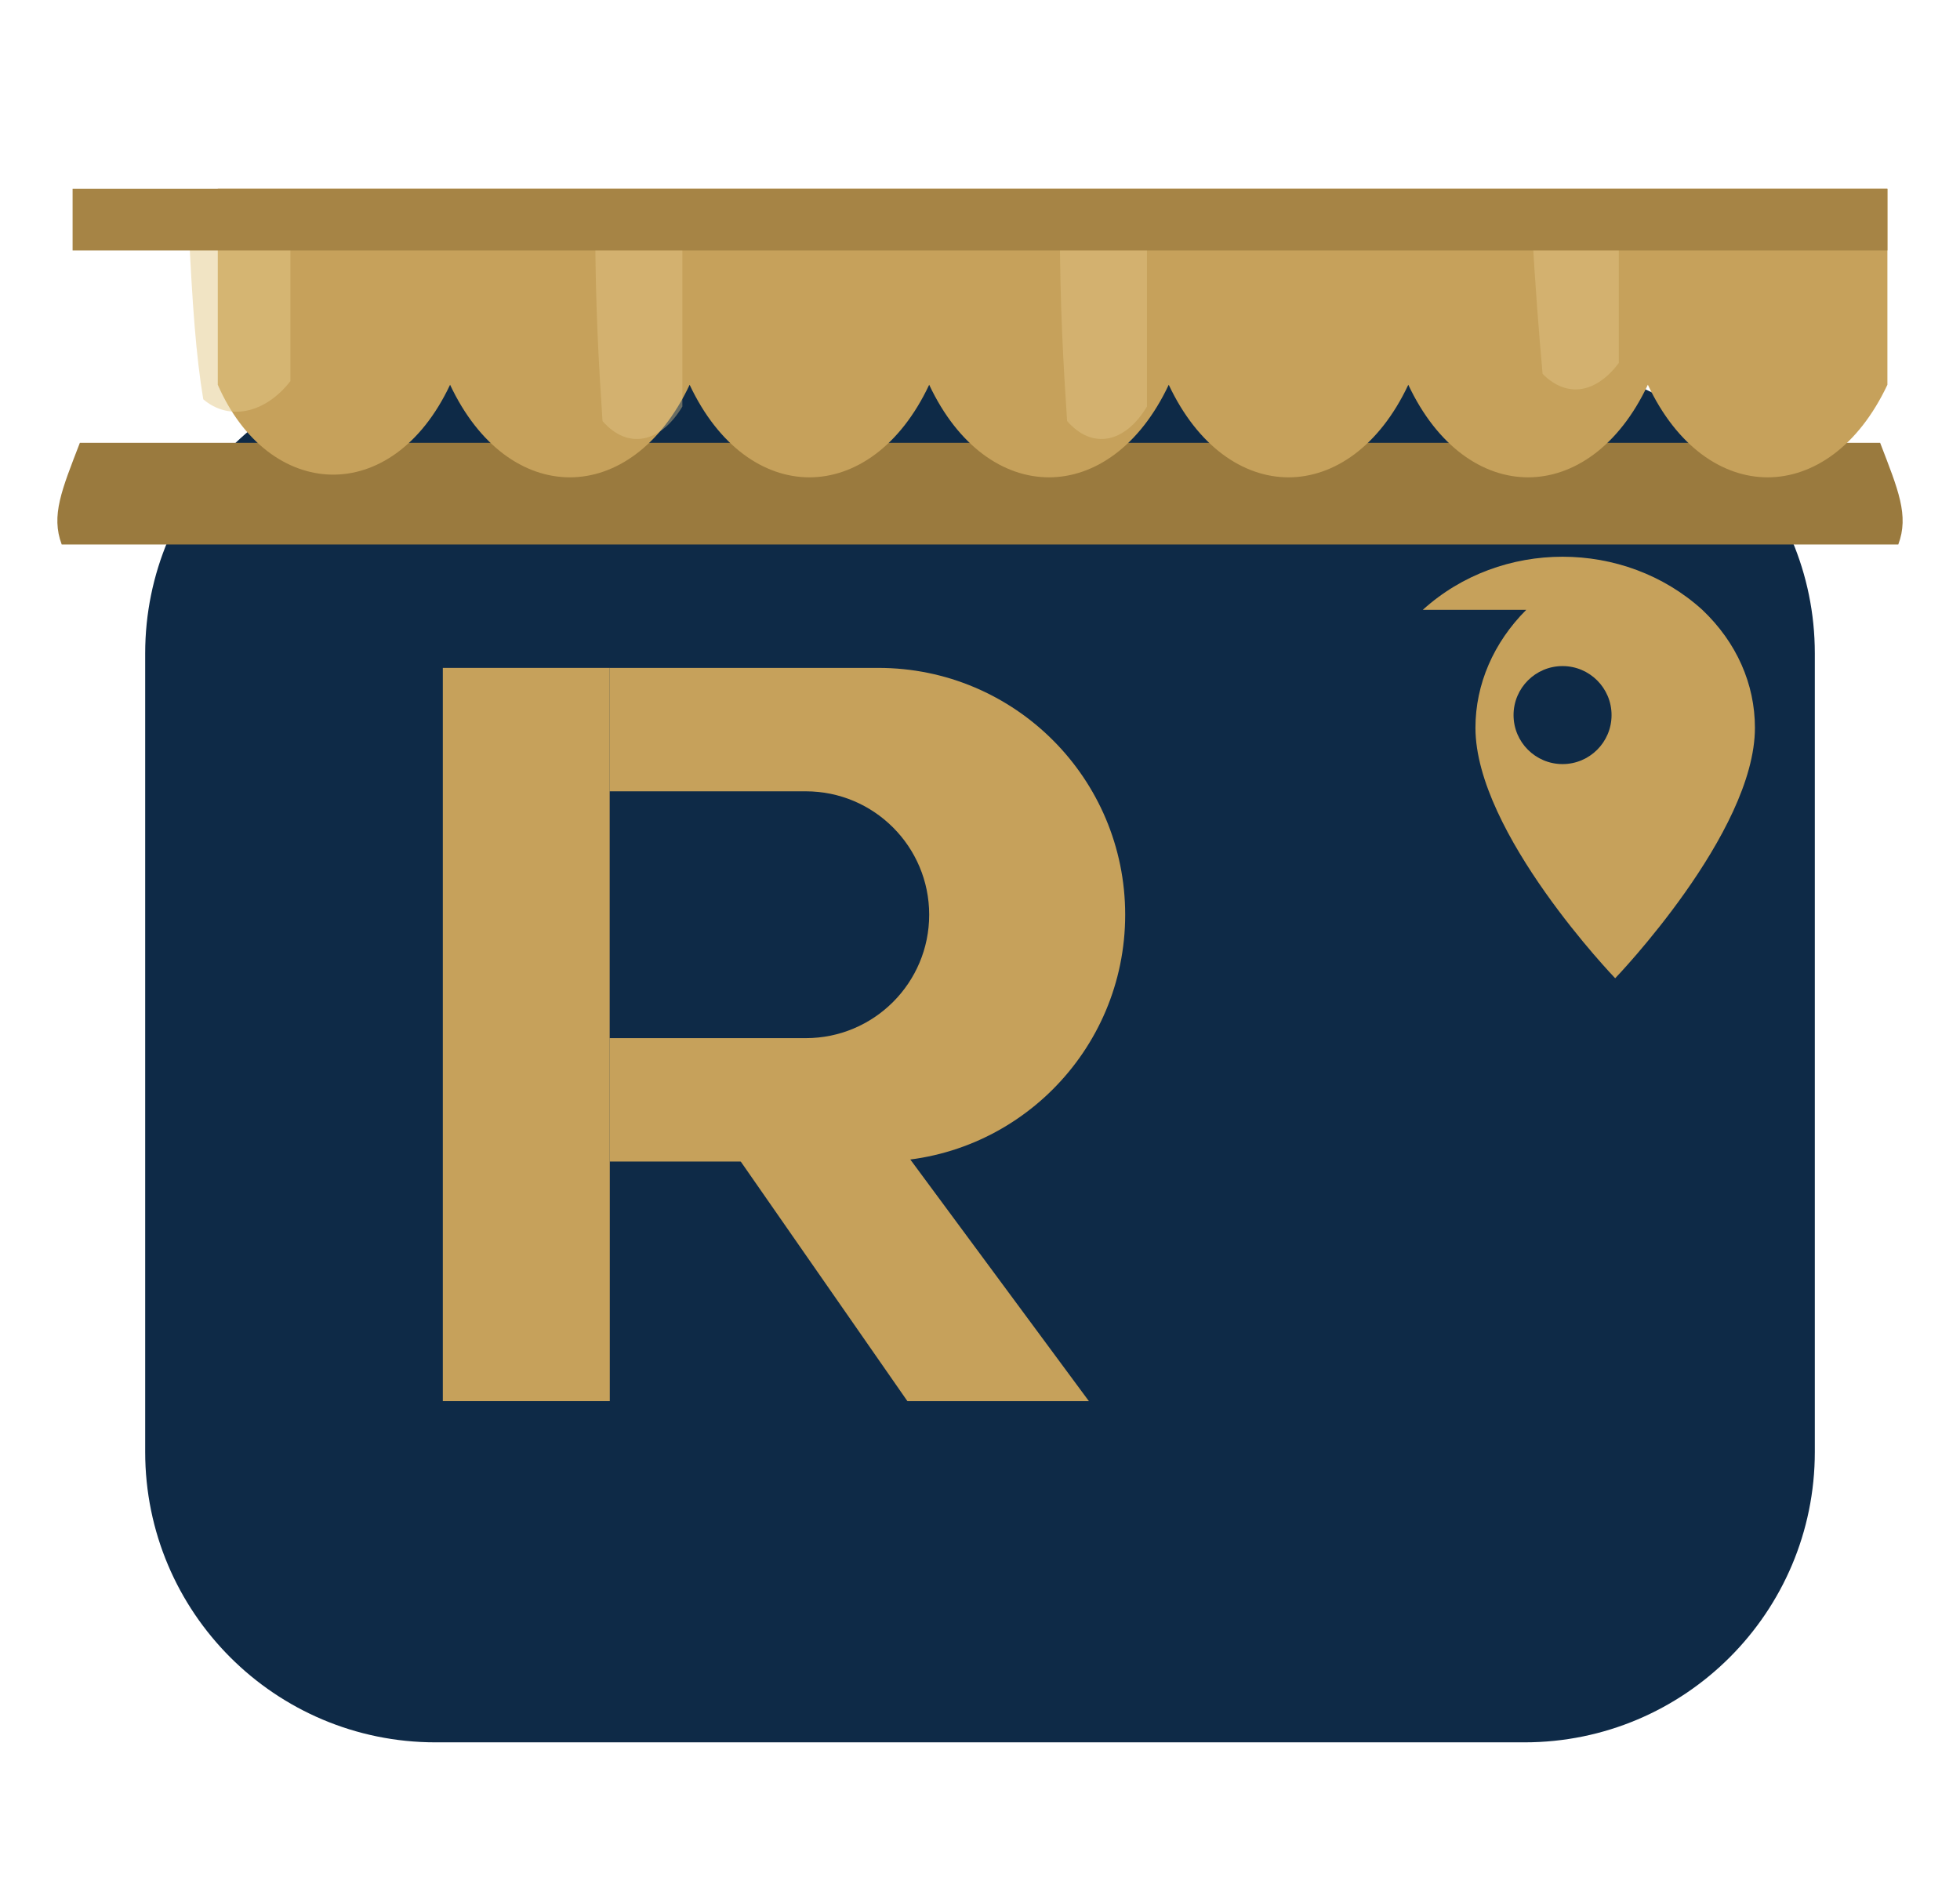
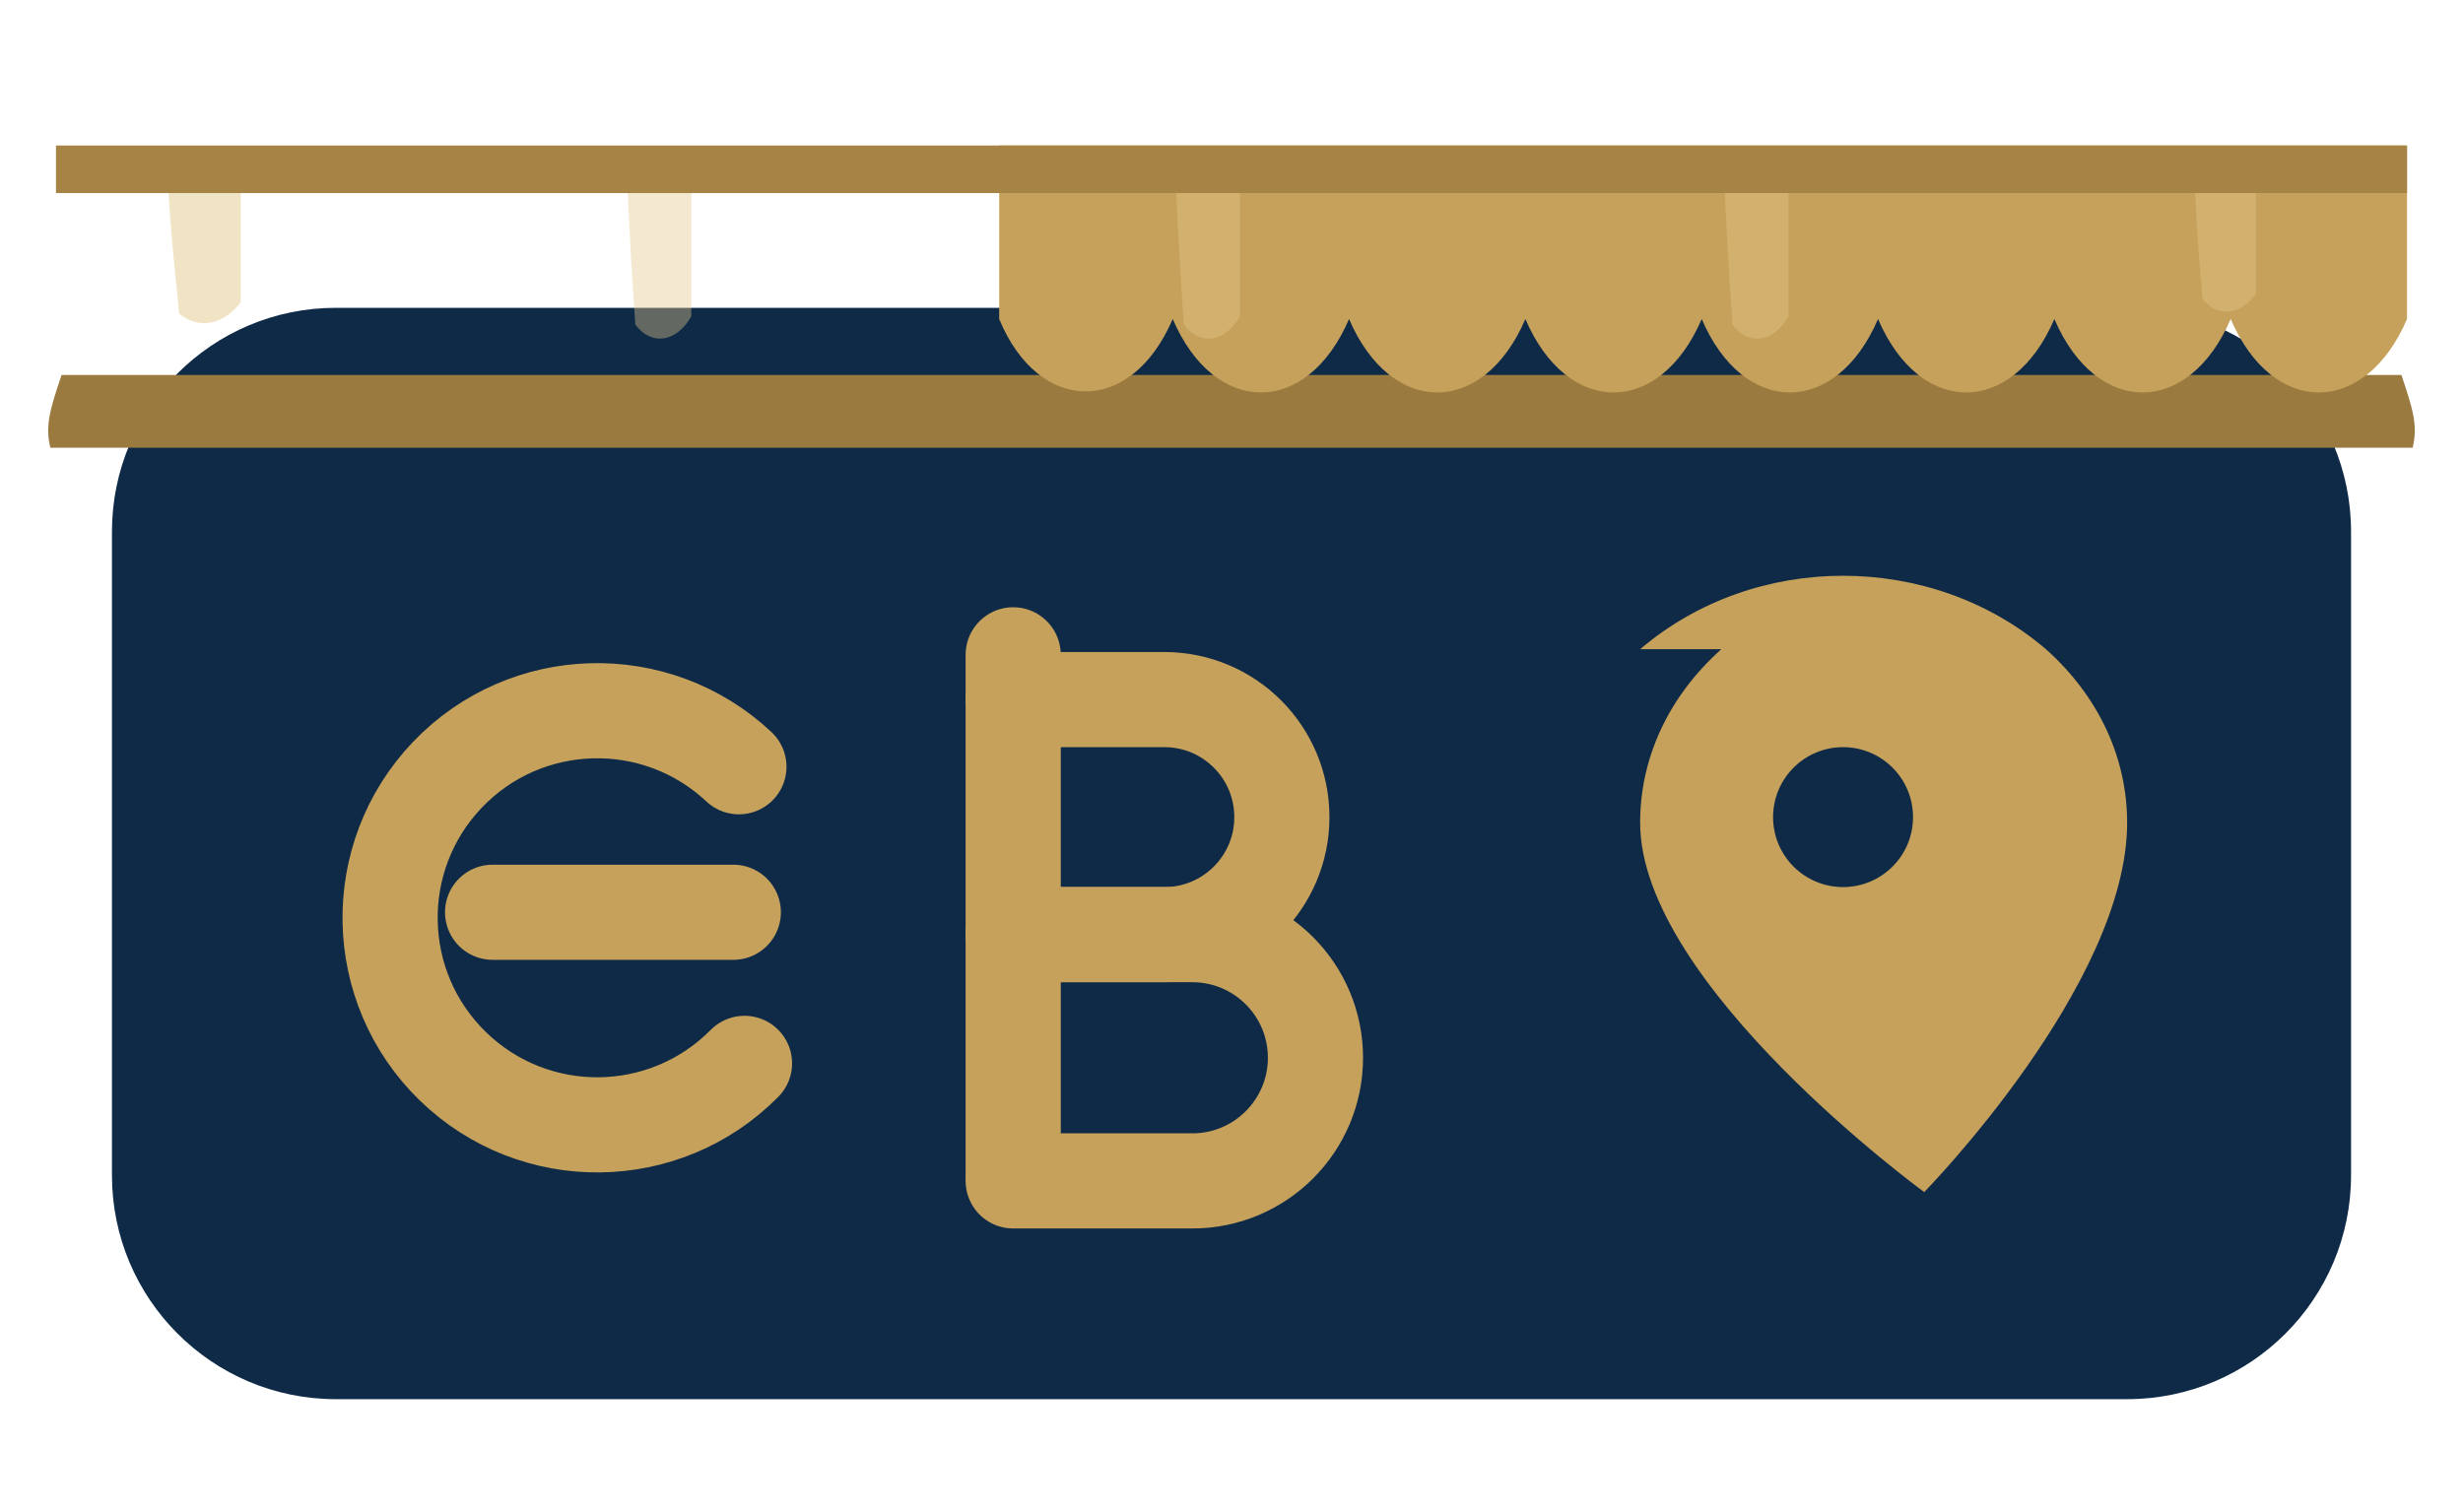
- <svg xmlns="http://www.w3.org/2000/svg" viewBox="0 0 54 52" role="img" aria-label="RestoreRankGBP">
-   <rect x="4" y="10" width="46" height="38" rx="8" fill="#0E2A47" />
-   <path fill="#9A7A3E" d="M2.2 12.2h49.6c.5 1.3.8 2 .5 2.8H1.7c-.3-.8 0-1.5.5-2.8z" />
-   <path fill="#C6A15B" d="M2 5.2h50v5.4c-1.6 3.4-5 3.4-6.6 0-1.6 3.4-5 3.4-6.6 0-1.6 3.4-5 3.4-6.6 0-1.6 3.4-5 3.4-6.6 0-1.6 3.4-5 3.4-6.6 0-1.6 3.4-5 3.4-6.6 0-1.6 3.4-5 3.2-6.4 0V5.2z" />
-   <path fill="#E4C98A" opacity="0.5" d="M5.2 6.3h2.8v4.2c-.7.9-1.7 1.1-2.4.5-.2-1.2-.3-2.6-.4-4.7z" />
-   <path fill="#E4C98A" opacity="0.42" d="M16.4 6.2h2.4v5c-.6 1-1.5 1.2-2.2.4-.1-1.5-.2-3.2-.2-5.4z" />
-   <path fill="#E4C98A" opacity="0.42" d="M29.2 6.2h2.4v5c-.6 1-1.5 1.2-2.2.4-.1-1.5-.2-3.2-.2-5.4z" />
-   <path fill="#E4C98A" opacity="0.42" d="M42.2 6.2h2.4V10c-.6.8-1.4 1-2.1.3-.1-1.1-.2-2.4-.3-4.1z" />
-   <path fill="#A68445" d="M2 5.2h50v1.7H2z" />
-   <rect x="12.2" y="18.4" width="4.6" height="20.2" fill="#C6A15B" />
-   <path d="M16.8 18.4h7.4a6.8 6.8 0 0 1 0 13.6h-7.4V18.4z" fill="#C6A15B" />
-   <path d="M16.8 21.8h5.4a3.4 3.4 0 0 1 0 6.8h-5.4v-6.8z" fill="#0E2A47" />
-   <path d="M18.6 29.4h4.6l6.8 9.2h-5l-6.4-9.2z" fill="#C6A15B" />
-   <path fill="#C6A15B" d="M39.2 16.8c2.15-1.95 5.55-1.95 7.7 0 .95.9 1.45 2.05 1.45 3.25 0 2.9-3.85 6.9-3.85 6.9s-3.85-4-3.85-6.9c0-1.2.5-2.35 1.4-3.25z" />
-   <circle cx="43.05" cy="19.7" r="1.35" fill="#0E2A47" />
+ <svg xmlns="http://www.w3.org/2000/svg" viewBox="0 0 88 54" role="img" aria-label="RestoreRankGBP">
+   <rect x="4" y="11" width="80" height="39" rx="8" fill="#0E2A47" />
+   <path fill="#9A7A3E" d="M2.2 13.4h83.6c.4 1.2.6 1.8.4 2.6H1.8c-.2-.8 0-1.4.4-2.6z" />
+   <path fill="#C6A15B" d="M2 5.2h84v6.2c-1.5 3.5-4.8 3.5-6.3 0-1.5 3.5-4.8 3.5-6.3 0-1.5 3.5-4.8 3.5-6.3 0-1.5 3.5-4.8 3.5-6.3 0-1.5 3.5-4.8 3.5-6.3 0-1.5 3.5-4.8 3.5-6.3 0-1.5 3.5-4.8 3.5-6.3 0-1.5 3.5-4.8 3.4-6.2 0V5.2z" />
+   <path fill="#E4C98A" opacity="0.5" d="M6 6.4h2.6v4.4c-.6.8-1.5 1-2.2.4-.1-1.2-.3-2.6-.4-4.8z" />
+   <path fill="#E4C98A" opacity="0.4" d="M22.4 6.3h2.3v5c-.5.9-1.4 1.1-2 .3-.1-1.4-.2-3-.3-5.3z" />
+   <path fill="#E4C98A" opacity="0.4" d="M42 6.3h2.3v5c-.5.9-1.4 1.1-2 .3-.1-1.4-.2-3-.3-5.3z" />
+   <path fill="#E4C98A" opacity="0.4" d="M61.6 6.3h2.3v5c-.5.9-1.4 1.1-2 .3-.1-1.4-.2-3-.3-5.3z" />
+   <path fill="#E4C98A" opacity="0.4" d="M78.4 6.3h2.2v4.2c-.5.7-1.3.9-1.9.2-.1-1-.2-2.2-.3-4.4z" />
+   <path fill="#A68445" d="M2 5.2h84v1.7H2z" />
+   <g fill="none" stroke="#C6A15B" stroke-width="3.4" stroke-linecap="round" stroke-linejoin="round">
+     <path d="M26.4 27.4a7.4 7.4 0 1 0 .2 10.6" />
+     <path d="M26.2 32.6H17.6" />
+     <path d="M36.2 23.4V42" />
+     <path d="M36.2 25h5.4a4.2 4.2 0 0 1 0 8.4h-5.4" />
+     <path d="M36.2 33.4h6.4a4.4 4.4 0 0 1 0 8.8h-6.4" />
+   </g>
+   <path fill="#C6A15B" d="M58.6 23.2c4.1-3.5 10.4-3.5 14.5 0 1.9 1.7 2.9 3.9 2.9 6.2 0 5.8-7.25 13.2-7.25 13.2S58.6 35.2 58.6 29.4c0-2.3 1-4.5 2.9-6.2z" />
+   <circle cx="65.85" cy="29.2" r="2.5" fill="#0E2A47" />
</svg>
